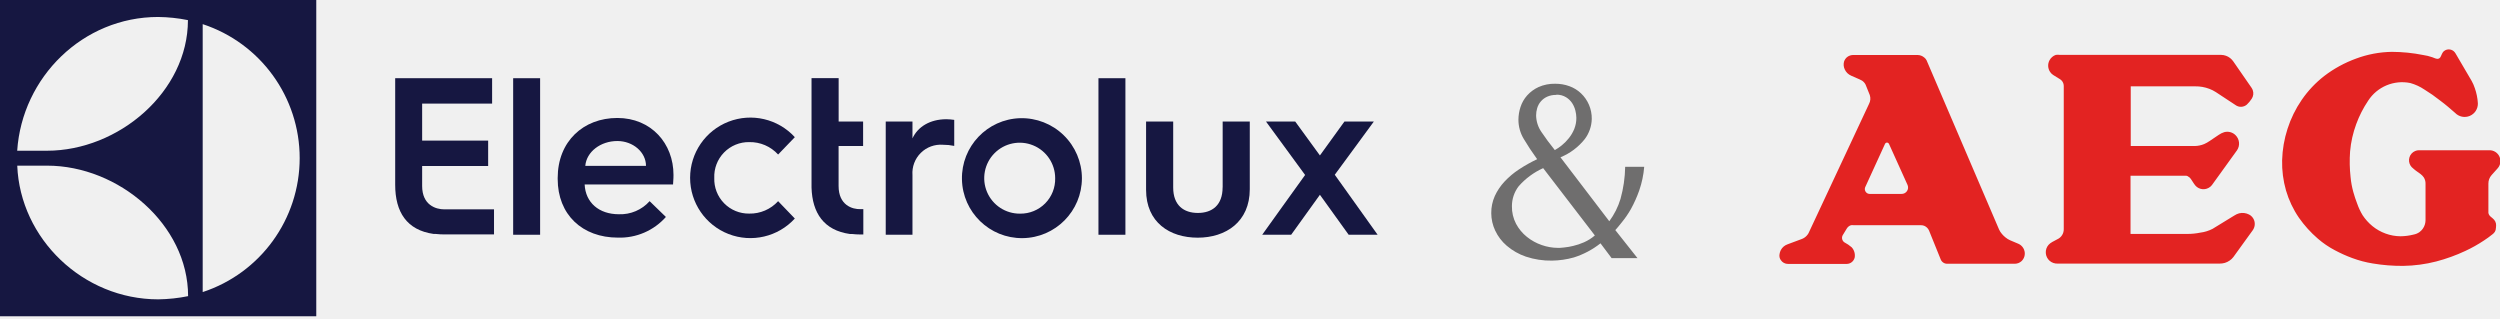
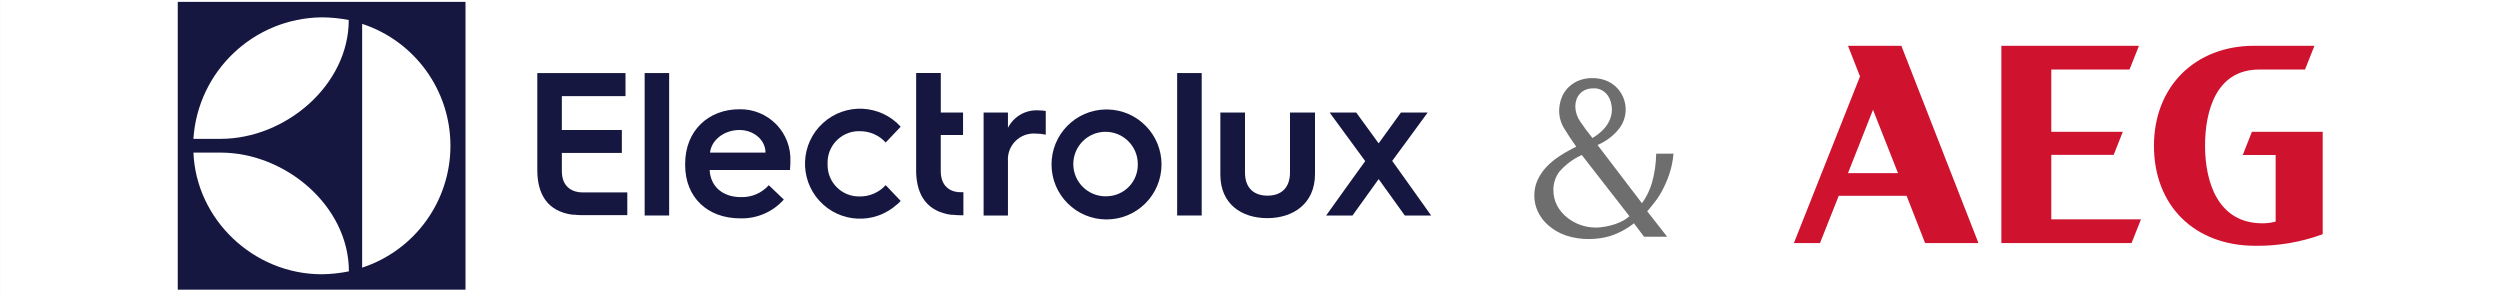
- <svg xmlns="http://www.w3.org/2000/svg" id="Layer_1" data-name="Layer 1" width="460.92" height="58.81" viewBox="0 0 460.92 58.81">
+ <svg xmlns="http://www.w3.org/2000/svg" id="Layer_1" data-name="Layer 1" width="500" height="58.81" viewBox="0 0 500 58.81">
  <defs>
-     <style>.cls-1{fill:#6f6e6e;}.cls-2{fill:#e32322;fill-rule:evenodd;}.cls-3{fill:#161741;}</style>
+     <style>.cls-1{fill:#fff;}.cls-2{fill:#6f6e6e;}.cls-3{fill:#161741;}.cls-4{fill:#cf132f;}</style>
  </defs>
-   <path class="cls-1" d="M295.08,44.86a15.36,15.36,0,0,1-4.93,2.61,15.66,15.66,0,0,1-4,.58,14.47,14.47,0,0,1-4.84-.74,10.73,10.73,0,0,1-3.51-2,8.29,8.29,0,0,1-2.14-2.81,7.61,7.61,0,0,1-.72-3.2,7.53,7.53,0,0,1,.65-3.15,10,10,0,0,1,1.8-2.68,14.66,14.66,0,0,1,2.68-2.25,27.09,27.09,0,0,1,3.33-1.87q-1.44-2-2.45-3.71a6.84,6.84,0,0,1-1-3.58,7.57,7.57,0,0,1,.38-2.32,5.94,5.94,0,0,1,1.22-2.14,6.45,6.45,0,0,1,2.11-1.55,7.16,7.16,0,0,1,3.08-.61,7.46,7.46,0,0,1,2.61.45,6.12,6.12,0,0,1,2.12,1.3,6.37,6.37,0,0,1,2,4.73,6.39,6.39,0,0,1-1.28,3.71A11.06,11.06,0,0,1,287.7,29l9,11.79a13.44,13.44,0,0,0,2.07-4.12,23.37,23.37,0,0,0,.86-5.92h3.51a17.69,17.69,0,0,1-.92,4.37,22.87,22.87,0,0,1-1.53,3.42A17.43,17.43,0,0,1,299,41q-0.79,1-1.19,1.42l4.09,5.17h-4.77ZM284.51,31A13.26,13.26,0,0,0,280,34.33,6,6,0,0,0,278.75,38a6.75,6.75,0,0,0,.76,3.26,7.75,7.75,0,0,0,2,2.41,9.06,9.06,0,0,0,2.74,1.51,9.18,9.18,0,0,0,3,.52c0.24,0,.61,0,1.1-0.07a12.06,12.06,0,0,0,1.69-.29,11.21,11.21,0,0,0,2-.67,8,8,0,0,0,2-1.26Zm2.41-13.5a3.89,3.89,0,0,0-1.7.34,3.35,3.35,0,0,0-1.81,2.09,4.65,4.65,0,0,0-.2,1.35,5.53,5.53,0,0,0,1,3.08q1,1.51,2.45,3.31a8.59,8.59,0,0,0,1.29-.88,8.15,8.15,0,0,0,1.29-1.31,6.88,6.88,0,0,0,1-1.69,5.43,5.43,0,0,0,.39-2.07,5.66,5.66,0,0,0-.18-1.33,4.48,4.48,0,0,0-.59-1.37,3.62,3.62,0,0,0-1.11-1.08A3.26,3.26,0,0,0,286.91,17.46Z" />
-   <path class="cls-2" d="M347.61,26.4a0.41,0.41,0,0,1,.66.13h0l3.43,7.59h0a1.18,1.18,0,0,1-1.12,1.63h-5.89a0.86,0.86,0,0,1-.33-0.07,0.89,0.89,0,0,1-.28-0.19,0.88,0.88,0,0,1-.21-0.95h0l3.66-8h0a0.4,0.4,0,0,1,.09-0.13h0ZM333.43,43h0a2.38,2.38,0,0,1-.32.44,2.32,2.32,0,0,1-.88.61h0l-2.68,1h0a2.27,2.27,0,0,0-.71.41,2.18,2.18,0,0,0-.51.64,2.42,2.42,0,0,0-.24.74,1.51,1.51,0,0,0,0,.58,1.61,1.61,0,0,0,.21.5,1.58,1.58,0,0,0,1.36.74h10.8a1.53,1.53,0,0,0,1.49-1.2,2.25,2.25,0,0,0-.55-1.86,6.53,6.53,0,0,0-1.34-.91,1,1,0,0,1-.33-1.31h0l0.78-1.28h0a1.34,1.34,0,0,1,.33-0.36,1.23,1.23,0,0,1,.43-0.22,1.92,1.92,0,0,1,.49,0h12.35a1.71,1.71,0,0,1,.63.1,1.62,1.62,0,0,1,.54.35,1.6,1.6,0,0,1,.37.53h0l2.18,5.39h0a1.15,1.15,0,0,0,.27.38,1.28,1.28,0,0,0,.85.36h12.47a1.94,1.94,0,0,0,.69-0.12,1.85,1.85,0,0,0,.59-0.36,1.92,1.92,0,0,0,.56-1.83,2,2,0,0,0-.22-0.56,2,2,0,0,0-.38-0.47,1.82,1.82,0,0,0-.5-0.33h0l-1.58-.67h0a3.69,3.69,0,0,1-.81-0.5,4.38,4.38,0,0,1-.68-0.66,3.35,3.35,0,0,1-.52-0.8h0L355.2,11.12h0a1.46,1.46,0,0,0-.42-0.51,1.93,1.93,0,0,0-1.21-.47h0l-11.92,0h0a1.81,1.81,0,0,0-.55.09,1.73,1.73,0,0,0-.89.66,1.77,1.77,0,0,0-.24.51,2.08,2.08,0,0,0,.14,1.39,2.26,2.26,0,0,0,.49.7,2.4,2.4,0,0,0,.71.47h0l1.55,0.68h0a2.67,2.67,0,0,1,.45.23,2,2,0,0,1,.38.34,1.59,1.59,0,0,1,.28.43h0l0.76,1.89h0a2.06,2.06,0,0,1-.14,1.62h0L333.43,43h0Zm70.14-10.38a2,2,0,0,1,.42.47c0.15,0.22.33,0.53,0.51,0.78a2.65,2.65,0,0,0,.54.61,2,2,0,0,0,1.46.39,2,2,0,0,0,.73-0.25,1.83,1.83,0,0,0,.58-0.5h0l4.63-6.42h0a2.15,2.15,0,0,0,.36-1.44,2.17,2.17,0,0,0-.64-1.34,2.14,2.14,0,0,0-2.09-.55,3.62,3.62,0,0,0-1,.49L407.38,26a6.25,6.25,0,0,1-1,.56,4.84,4.84,0,0,1-1.68.36H392.84v-11h11.89a7,7,0,0,1,2.61.46,6.22,6.22,0,0,1,1.19.6h0l3.6,2.37h0a1.68,1.68,0,0,0,2.12-.07,5.85,5.85,0,0,0,.89-1.07,1.77,1.77,0,0,0,.2-1.58,2,2,0,0,0-.25-0.48h0l-3.33-4.81h0a2.89,2.89,0,0,0-.6-0.64,2.75,2.75,0,0,0-1.64-.58h0l-29.73,0h0a2.62,2.62,0,0,0-.76,0,1.88,1.88,0,0,0-.67.38,2.13,2.13,0,0,0-.49.6,2.08,2.08,0,0,0,.13,2.2,1.94,1.94,0,0,0,.55.53h0l1.23,0.76h0a1.55,1.55,0,0,1,.38.33,1.48,1.48,0,0,1,.33.94h0v26.4h0a2,2,0,0,1-1.18,1.85c-0.29.16-.65,0.34-0.95,0.51a2.61,2.61,0,0,0-.69.54,2.08,2.08,0,0,0-.49,1.51,2.1,2.1,0,0,0,.71,1.42,2.16,2.16,0,0,0,1.5.51h29.79a3.39,3.39,0,0,0,1-.13,3.09,3.09,0,0,0,.88-0.42,2.87,2.87,0,0,0,.71-0.67h0l3.57-4.94h0a2,2,0,0,0,.23-1.88,2,2,0,0,0-.34-0.56,1.84,1.84,0,0,0-.56-0.44,2.66,2.66,0,0,0-1.85-.23,3.17,3.17,0,0,0-.89.41h0l-4,2.45h0a6.73,6.73,0,0,1-2.27.7,11.87,11.87,0,0,1-2.36.24h0l-10.5,0V32.4H403.1a0.85,0.85,0,0,1,.47.25h0Zm46.23-21.9a0.77,0.77,0,0,1-.46.13,1.06,1.06,0,0,1-.31-0.07l-0.6-.23a9.2,9.2,0,0,0-1.69-.41A29.81,29.81,0,0,0,441,9.56a19.72,19.72,0,0,0-6.64,1.25A22.1,22.1,0,0,0,428.53,14a19.6,19.6,0,0,0-4.17,4.42,20.39,20.39,0,0,0-2.61,5.32,20.62,20.62,0,0,0-1,5.79,18.63,18.63,0,0,0,.72,5.6,17.61,17.61,0,0,0,2.37,5,20.87,20.87,0,0,0,3.51,3.88,16.46,16.46,0,0,0,3.15,2.14,25.11,25.11,0,0,0,3.16,1.42,20,20,0,0,0,3.77,1,32.28,32.28,0,0,0,5.66.45,25.93,25.93,0,0,0,6.06-.81,31.57,31.57,0,0,0,5.39-1.95,25.8,25.8,0,0,0,3.39-1.9,18,18,0,0,0,1.6-1.16,1.78,1.78,0,0,0,.44-0.46,1.39,1.39,0,0,0,.15-0.35,2.22,2.22,0,0,0,.06-0.45,2.86,2.86,0,0,0,0-.71,1.49,1.49,0,0,0-.34-0.71,5.31,5.31,0,0,0-.61-0.55,1.22,1.22,0,0,1-.45-0.7,1.54,1.54,0,0,1,0-.37h0l0-5.05h0a2.33,2.33,0,0,1,.59-1.57h0l1.11-1.24h0a2,2,0,0,0-1.54-3.34h-13a1.74,1.74,0,0,0-.63.13,1.85,1.85,0,0,0-.88,2.71,1.79,1.79,0,0,0,.44.48c0.49,0.47,1.09.8,1.43,1.09a2.57,2.57,0,0,1,.58.61,2.09,2.09,0,0,1,.31,1.15h0v6.71h0a2.75,2.75,0,0,1-.13.84,2.69,2.69,0,0,1-.38.76,2.83,2.83,0,0,1-.59.6,2.75,2.75,0,0,1-1.07.46,10.21,10.21,0,0,1-2.45.32,8.08,8.08,0,0,1-2.75-.5,8.28,8.28,0,0,1-2.43-1.38,9.09,9.09,0,0,1-1.8-2,11.14,11.14,0,0,1-1-2.13,22.72,22.72,0,0,1-.72-2.17,15.71,15.71,0,0,1-.5-2.73,25.88,25.88,0,0,1-.09-4.72,19.31,19.31,0,0,1,1.14-5.07,20.12,20.12,0,0,1,2.19-4.29,7.47,7.47,0,0,1,7.78-3.26A9,9,0,0,1,447,16.52a28.38,28.38,0,0,1,2.86,2c1,0.74,1.88,1.5,2.79,2.3a2.44,2.44,0,0,0,4.19-1.76,10.11,10.11,0,0,0-.56-2.8,7.74,7.74,0,0,0-.57-1.31h0l-3-5.12h0a1.46,1.46,0,0,0-.35-0.41,1.42,1.42,0,0,0-1.54-.15,1.11,1.11,0,0,0-.44.38,3.79,3.79,0,0,0-.31.62,1.47,1.47,0,0,1-.16.31,0.72,0.72,0,0,1-.18.17h0Z" />
-   <path class="cls-3" d="M0,58.31H58.31V0H0V58.31ZM37.37,4.45a26,26,0,0,1,0,49.4V4.45ZM29.15,3.13a29.22,29.22,0,0,1,5.5.58c0,13.21-12.78,24.08-26,24.08H3.17C4.07,14.24,15.28,3.13,29.15,3.13ZM8.68,30.54c13.18,0,26,10.86,26,24.06a29.41,29.41,0,0,1-5.5.59c-13.87,0-25.46-11.16-26-24.65H8.68Z" />
-   <path class="cls-3" d="M77.83,34.28V30.61H90V25.92H77.83V19.1H90.73V14.42H72.86V34.07c0,5,2.12,8.36,7.08,9.06a1.32,1.32,0,0,0,.29,0h0.09a14.18,14.18,0,0,0,1.57.09h9.19V38.6H81.93C80.35,38.6,77.83,37.82,77.83,34.28Z" />
-   <polygon class="cls-3" points="94.61 28.05 94.61 43.28 99.58 43.28 99.58 27.95 99.58 14.42 94.61 14.42 94.61 28.05" />
-   <path class="cls-3" d="M113.82,21.75c-6.28,0-11,4.33-11,11.06V33c0,6.57,4.53,10.81,11.11,10.81A11.34,11.34,0,0,0,122.77,40l-3-2.91a7.23,7.23,0,0,1-5.66,2.41c-3.7,0-6.16-2.16-6.32-5.49h16.3c0.08-.83.08-1.75,0.08-1.75C124.18,26.45,120.06,21.75,113.82,21.75Zm-5.91,8.82C108.13,28,110.71,26,113.82,26c2.91,0,5.28,2.08,5.28,4.58H107.92Z" />
-   <path class="cls-3" d="M138.14,26.2a7,7,0,0,1,5.32,2.29l3.08-3.2a11.11,11.11,0,1,0,0,15l-3.08-3.2a7,7,0,0,1-5.32,2.29,6.35,6.35,0,0,1-6.45-6.57A6.35,6.35,0,0,1,138.14,26.2Z" />
-   <path class="cls-3" d="M154.61,34.29h0V26.92h4.52V22.41h-4.51v-8h-5V34.58h0c0.14,4.69,2.27,7.88,7.07,8.56a1.32,1.32,0,0,0,.29,0h0.09a14.18,14.18,0,0,0,1.57.09h0.53l0-4.67h-0.5C157.13,38.61,154.61,37.83,154.61,34.29Z" />
-   <path class="cls-3" d="M168.23,25.51v-3.1H163.3V43.28h4.93v-11a5.23,5.23,0,0,1,5.63-5.59,9.92,9.92,0,0,1,2.07.21v-4.8a10.69,10.69,0,0,0-1.49-.12C171.46,22,169.22,23.36,168.23,25.51Z" />
-   <path class="cls-3" d="M188.08,21.79a11.06,11.06,0,1,0,11.39,11.06A11.1,11.1,0,0,0,188.08,21.79Zm0,17.6a6.54,6.54,0,1,1,6.46-6.54A6.38,6.38,0,0,1,188.08,39.39Z" />
-   <polygon class="cls-3" points="202.52 27.56 202.52 43.28 207.49 43.28 207.49 27.76 207.49 14.42 202.52 14.42 202.52 27.56" />
-   <path class="cls-3" d="M225.41,34.54c0,3.31-1.95,4.72-4.56,4.72s-4.55-1.41-4.55-4.68V22.41h-5V35c0,6,4.35,8.82,9.52,8.82s9.6-2.9,9.6-8.94V22.41h-5V34.54Z" />
-   <polygon class="cls-3" points="249.22 36.6 246.09 32.22 249.97 26.94 253.29 22.41 247.87 22.41 243.35 28.66 238.8 22.41 233.41 22.41 236.5 26.63 240.62 32.26 236.3 38.27 232.71 43.28 238.05 43.28 243.35 35.91 248.65 43.28 253.99 43.28 249.22 36.6" />
+   <rect class="cls-1" x="0.04" y="-4.27" width="500" height="67.36" />
+   <path class="cls-2" d="M326.79,44.66a15.16,15.16,0,0,1-4.87,2.58,15.46,15.46,0,0,1-4,.57,14.28,14.28,0,0,1-4.78-.73,10.59,10.59,0,0,1-3.46-2,8.18,8.18,0,0,1-2.11-2.77,7.51,7.51,0,0,1-.71-3.16,7.43,7.43,0,0,1,.64-3.11,9.87,9.87,0,0,1,1.78-2.65,14.47,14.47,0,0,1,2.68-2.2,26.74,26.74,0,0,1,3.29-1.85q-1.42-2-2.42-3.66a6.75,6.75,0,0,1-1-3.53,7.47,7.47,0,0,1,.38-2.29,5.86,5.86,0,0,1,1.2-2.11,6.37,6.37,0,0,1,2.08-1.53,7.07,7.07,0,0,1,3-.6,7.36,7.36,0,0,1,2.58.44,6,6,0,0,1,2.09,1.28,6.25,6.25,0,0,1,.71,8.33A10.92,10.92,0,0,1,319.51,29l8.88,11.64a13.26,13.26,0,0,0,2-4.07,23.07,23.07,0,0,0,.85-5.84h3.46a17.46,17.46,0,0,1-.91,4.31,22.57,22.57,0,0,1-1.51,3.38,17.2,17.2,0,0,1-1.67,2.43q-0.78,1-1.17,1.4l4,5.1h-4.63ZM316.36,31a13.09,13.09,0,0,0-4.45,3.29,5.92,5.92,0,0,0-1.23,3.62,6.66,6.66,0,0,0,.75,3.22,7.65,7.65,0,0,0,2,2.38,8.94,8.94,0,0,0,2.7,1.49,9.06,9.06,0,0,0,3,.51,7.19,7.19,0,0,0,1.09-.07,11.9,11.9,0,0,0,1.67-.29,11.06,11.06,0,0,0,2-.66,7.9,7.9,0,0,0,2-1.24Zm2.38-13.32A3.84,3.84,0,0,0,317,18a3.31,3.31,0,0,0-1.74,2,4.59,4.59,0,0,0-.2,1.33,5.46,5.46,0,0,0,1,3q1,1.49,2.42,3.27a8.48,8.48,0,0,0,1.27-.87,8,8,0,0,0,1.25-1.2,6.79,6.79,0,0,0,1-1.67,5.36,5.36,0,0,0,.38-2,5.59,5.59,0,0,0-.18-1.31,4.42,4.42,0,0,0-.58-1.35,3.57,3.57,0,0,0-1.1-1.07,3.22,3.22,0,0,0-1.82-.47h0Z" />
+   <path class="cls-3" d="M35.55,57.93H93.1V0.38H35.55V57.93ZM72.43,4.77a25.66,25.66,0,0,1,0,48.76V4.77Zm-8.11-1.3A28.84,28.84,0,0,1,69.75,4c0,13-12.61,23.77-25.66,23.77H38.68A26,26,0,0,1,64.32,3.47ZM44.12,30.52c13,0,25.66,10.72,25.66,23.75a29,29,0,0,1-5.43.58c-13.69,0-25.13-11-25.66-24.33h5.43Z" />
+   <path class="cls-3" d="M112.37,34.21V30.59h12V26h-12V19.23H125.1V14.61H107.46V34c0,4.93,2.09,8.25,7,8.94a1.3,1.3,0,0,0,.29,0h0.09a14,14,0,0,0,1.55.09h9.07V38.48h-9C114.85,38.48,112.37,37.71,112.37,34.21Z" />
+   <polygon class="cls-3" points="128.93 28.06 128.93 43.1 133.83 43.1 133.83 27.97 133.83 14.61 128.93 14.61 128.93 28.06" />
+   <path class="cls-3" d="M147.89,21.85c-6.2,0-10.86,4.27-10.86,10.92V33c0,6.48,4.47,10.67,11,10.67a11.19,11.19,0,0,0,8.73-3.76l-3-2.87a7.14,7.14,0,0,1-5.59,2.38c-3.65,0-6.08-2.13-6.24-5.42H158c0.08-.82.08-1.73,0.08-1.73A10,10,0,0,0,147.89,21.85ZM142,30.55C142.27,28,144.82,26,147.89,26c2.87,0,5.21,2,5.21,4.52H142v0Z" />
+   <path class="cls-3" d="M171.89,26.24a6.91,6.91,0,0,1,5.25,2.26l3-3.16a11,11,0,1,0-.74,15.54l0.05,0q0.36-.33.69-0.69l-3-3.16a6.91,6.91,0,0,1-5.25,2.26,6.27,6.27,0,0,1-6.37-6.16V32.76a6.27,6.27,0,0,1,6-6.52h0.37Z" />
+   <path class="cls-3" d="M188.15,34.22h0V27h4.46V22.5h-4.45V14.6h-4.93V34.51h0c0.14,4.63,2.24,7.78,7,8.45a1.3,1.3,0,0,0,.29,0h0.09a14,14,0,0,0,1.55.09h0.52V38.44h-0.49C190.63,38.49,188.15,37.72,188.15,34.22Z" />
+   <path class="cls-3" d="M201.59,25.56V22.5h-4.87V43.1h4.87V32.24a5.16,5.16,0,0,1,5.56-5.52,9.79,9.79,0,0,1,2,.21V22.19a10.55,10.55,0,0,0-1.47-.12A6.41,6.41,0,0,0,201.59,25.56Z" />
+   <path class="cls-3" d="M221.18,21.89a11,11,0,1,0,.25,0h-0.25Zm0,17.37a6.45,6.45,0,1,1,6.38-6.53V32.8a6.3,6.3,0,0,1-6.14,6.45h-0.24Z" />
+   <polygon class="cls-3" points="235.43 27.58 235.43 43.1 240.34 43.1 240.34 27.78 240.34 14.61 235.43 14.61 235.43 27.58" />
+   <path class="cls-3" d="M258,34.47c0,3.27-1.92,4.66-4.5,4.66s-4.5-1.39-4.5-4.62v-12h-4.93V34.92c0,5.92,4.29,8.71,9.4,8.71S263,40.77,263,34.81V22.5h-5v12h0v0Z" />
+   <polygon class="cls-3" points="281.53 36.5 278.44 32.18 282.27 26.97 285.54 22.5 280.19 22.5 275.73 28.67 271.24 22.5 265.92 22.5 268.97 26.66 273.04 32.22 268.77 38.15 265.23 43.1 270.5 43.1 275.73 35.82 280.96 43.1 286.23 43.1 281.53 36.5" />
+   <path class="cls-4" d="M369.6,9.16l2.4,6.13L358.78,48.61H364l3.75-9.45h13.57l3.7,9.45h10.67L380.27,9.16H369.6Zm0,25.46,5-12.67,5,12.67h-10Z" />
+   <polygon class="cls-4" points="410.26 30.97 422.74 30.97 424.56 26.36 410.26 26.36 410.26 13.91 425.9 13.91 427.79 9.16 400.27 9.16 400.27 48.61 426.31 48.61 428.2 43.86 410.26 43.86 410.26 30.97" />
+   <path class="cls-4" d="M448.55,31h6.58V44.32a10.07,10.07,0,0,1-2.65.34c-8.88,0-11.47-8.23-11.47-15.5,0-7,2.23-15.25,10.81-15.25H461l1.89-4.75h-12.1c-11.75,0-20,8.12-20,20s8,20,20.32,20a37.78,37.78,0,0,0,13.43-2.32V26.36H450.38Z" />
</svg>
